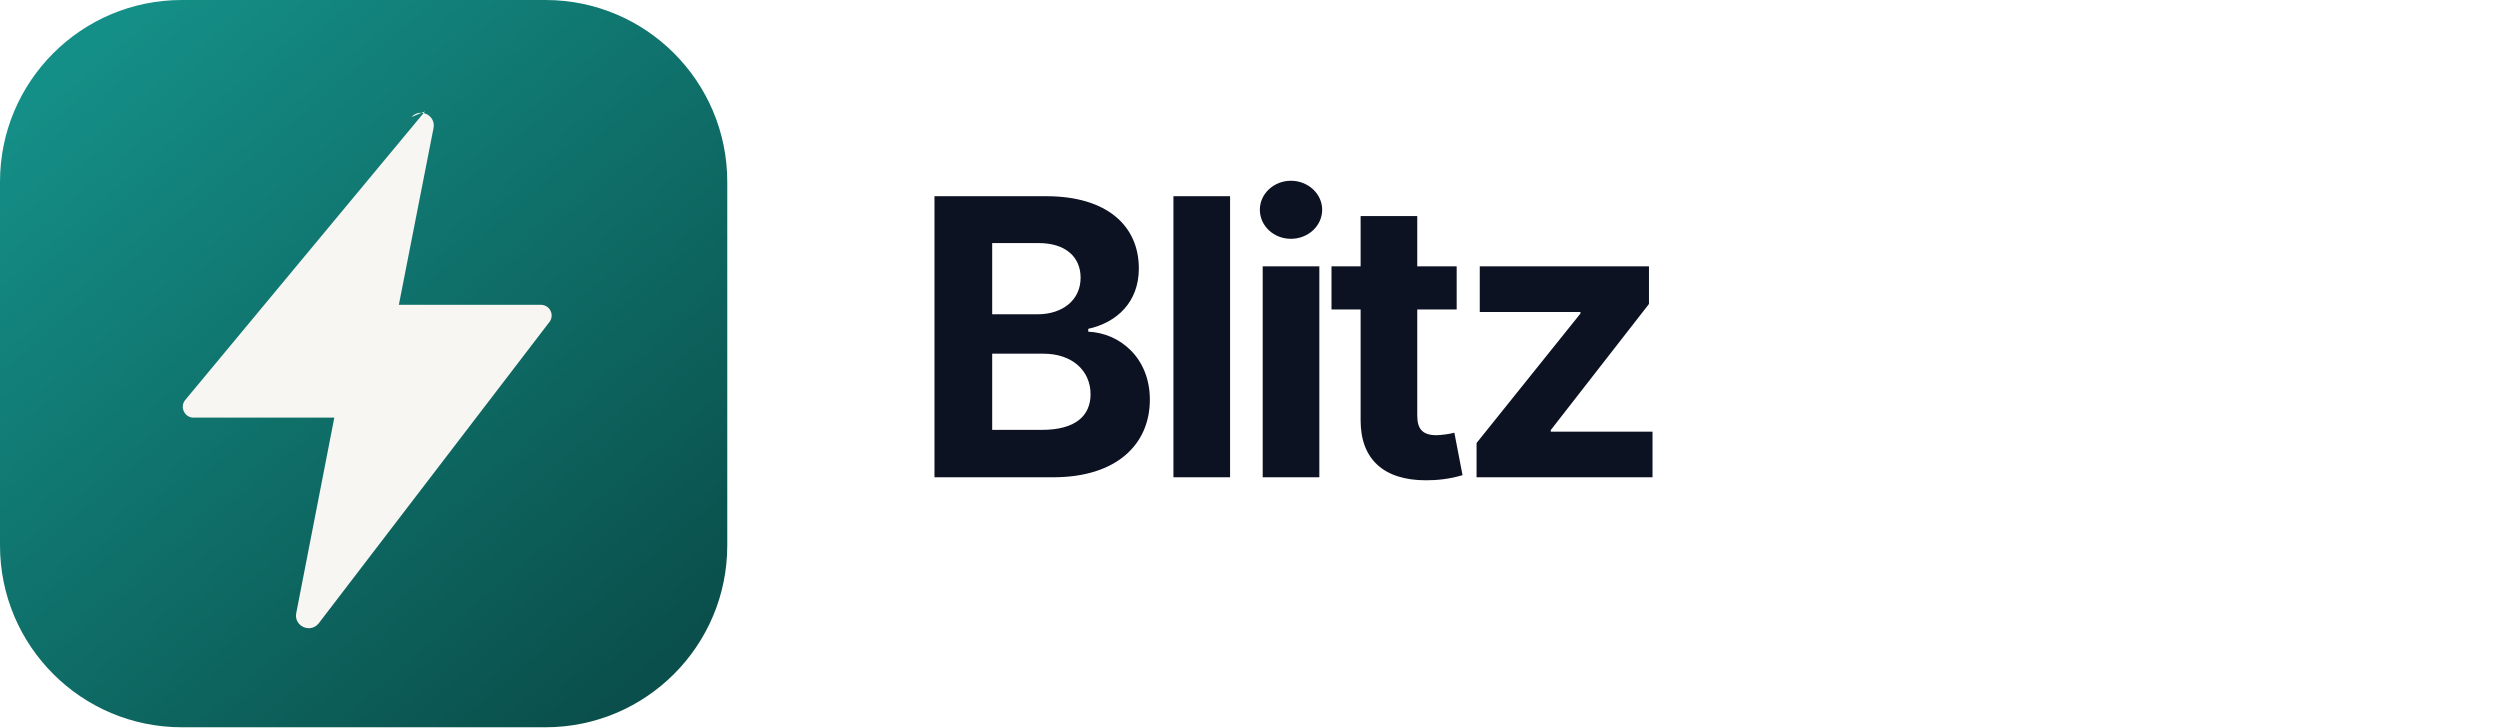
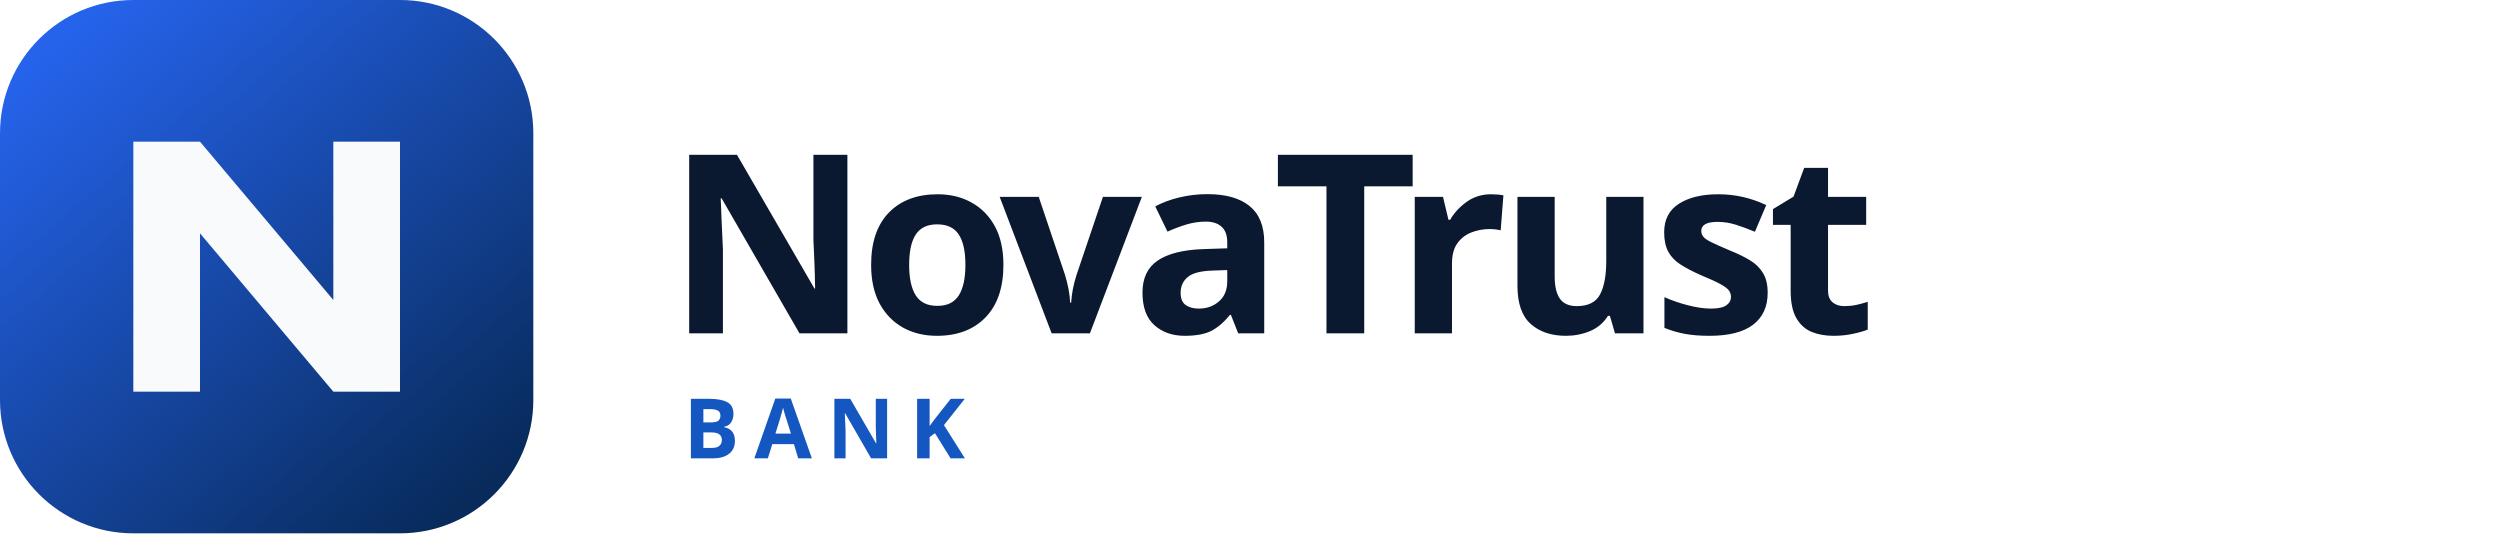
- <svg xmlns="http://www.w3.org/2000/svg" viewBox="0 0 220 64" fill="none" role="img" aria-label="Blitz">
+ <svg xmlns="http://www.w3.org/2000/svg" viewBox="0 0 300 64" fill="none" role="img" aria-label="NovaTrust Bank">
  <defs>
    <linearGradient id="logo-bg" x1="8" y1="4" x2="56" y2="60" gradientUnits="userSpaceOnUse">
-       <stop stop-color="#148F87" />
-       <stop offset="1" stop-color="#0A4F4B" />
+       <stop stop-color="#2563EB" />
+       <stop offset="1" stop-color="#082B5C" />
    </linearGradient>
  </defs>
  <rect width="64" height="64" rx="16" fill="url(#logo-bg)" />
-   <path fill="#F7F6F2" d="M37.4 9.8 16.3 35.2c-.5.6-.07 1.55.72 1.55h12.4l-3.35 17.2c-.22 1.12 1.18 1.8 1.94.95L48.3 28.4c.55-.62.12-1.58-.72-1.58H35.1l3.05-15.55c.22-1.13-1.18-1.81-1.94-.97Z" />
-   <text x="80" y="42" fill="#0C1222" font-family="Instrument Sans, ui-sans-serif, system-ui, -apple-system, Segoe UI, sans-serif" font-size="34" font-weight="650" letter-spacing="-0.04em">Blitz</text>
+   <path fill="#F8FAFC" d="M16 47V17h8l16 19V17h8v30h-8L24 28v19h-8Z" />
+   <text x="80" y="40" fill="#0B1930" font-family="Instrument Sans,ui-sans-serif,system-ui,sans-serif" font-size="30" font-weight="700" letter-spacing="-0.04em">NovaTrust</text>
+   <text x="82" y="55" fill="#1557C0" font-family="Instrument Sans,ui-sans-serif,system-ui,sans-serif" font-size="10" font-weight="700" letter-spacing="0.18em">BANK</text>
</svg>
